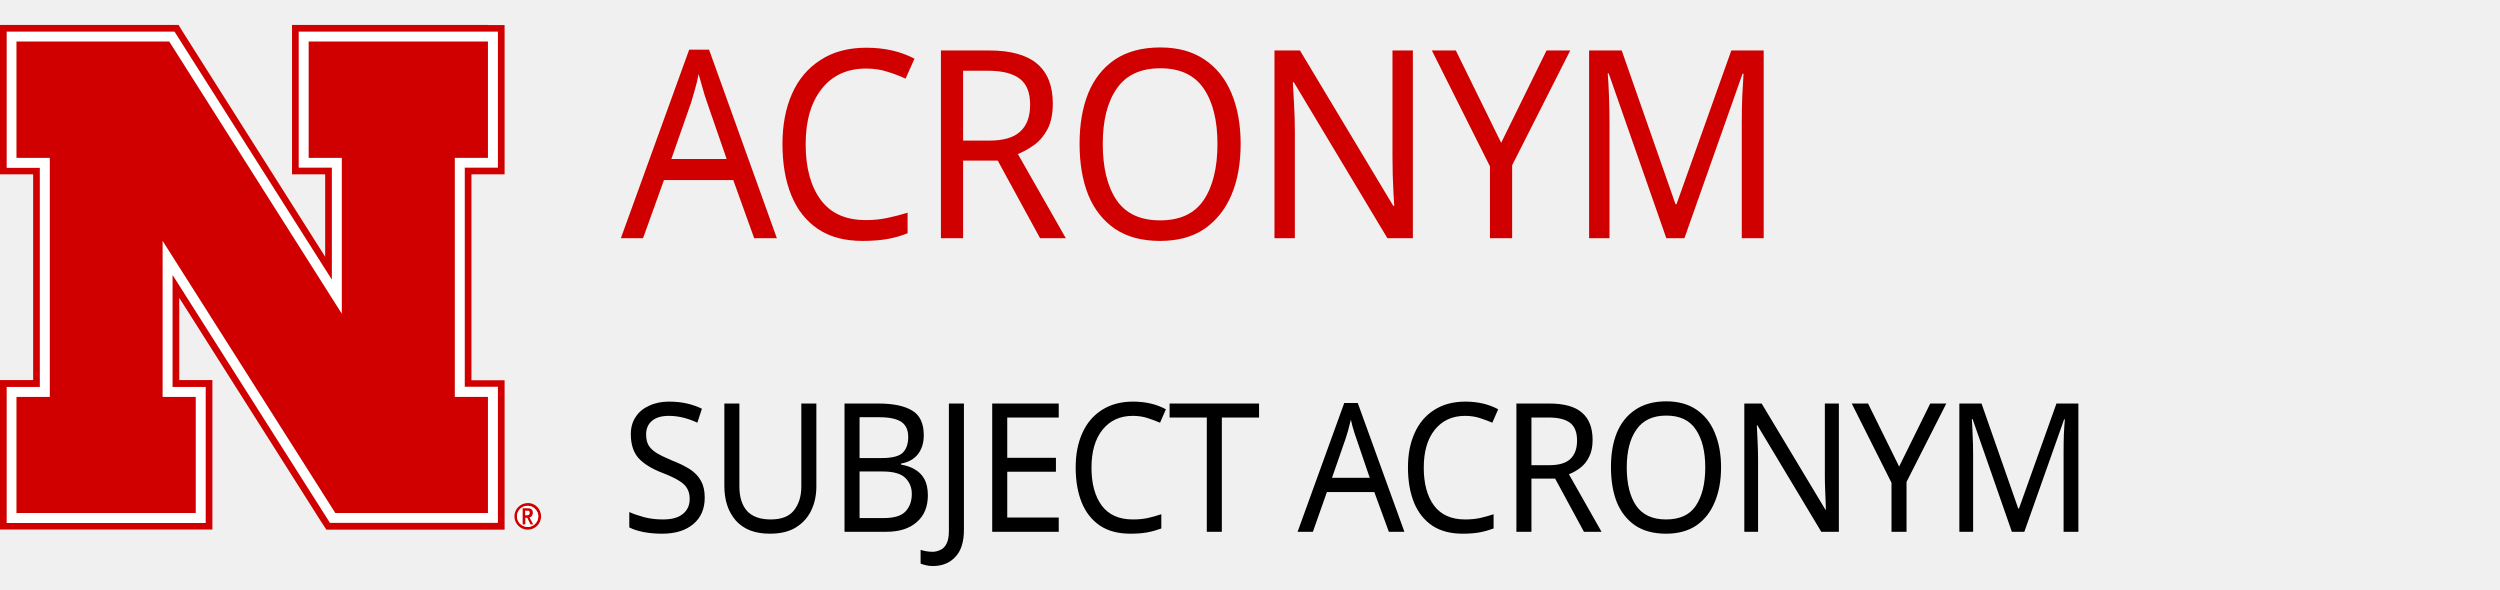
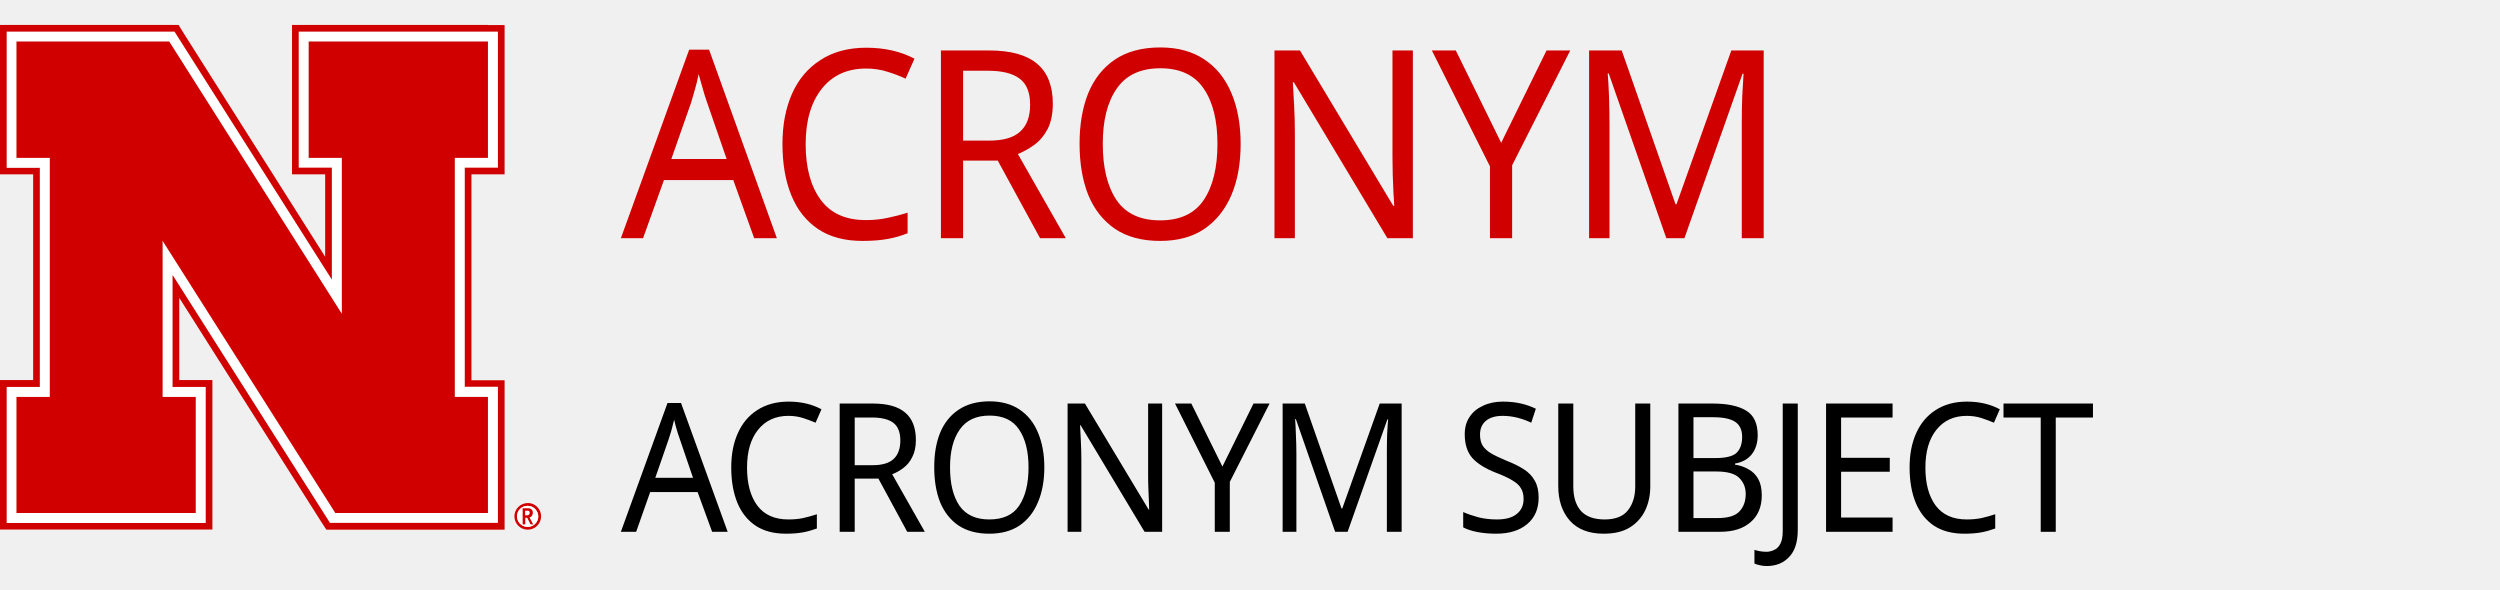
<svg xmlns="http://www.w3.org/2000/svg" data-name="h_acronym_subject" viewBox="0 0 142.54 33.63">
  <g>
    <path class="n_main_color" d="M30.09,30.04c-.34,0-.61-.26-.61-.6s.27-.6,.61-.6c.32,0,.6,.28,.6,.6s-.27,.6-.6,.6m.02-1.36c-.44,0-.78,.34-.78,.76s.34,.76,.76,.76,.76-.34,.76-.76-.34-.76-.74-.76" fill="#d00000" />
    <path class="n_secondary_color" d="M30.09,30.04c-.34,0-.61-.26-.61-.6s.27-.6,.61-.6c.32,0,.6,.28,.6,.6,0,.34-.27,.6-.6,.6" fill="#fff" />
    <g>
      <path class="n_secondary_color" d="M11.16,22.63v6.62H.94v-6.62h1.89V9H.94V2.37H9.65l9.84,15.52V9h-1.89V2.37h10.22v6.62h-1.89v13.63h1.89v6.62h-8.71L9.27,13.73v8.9h1.89ZM27.82,1.8h-10.79v7.76h1.89v6.38L10.13,2.07l-.15-.27H.38v7.76h1.89v12.49H.38v7.76H11.73v-7.76h-1.89v-6.38l8.8,13.88,.17,.27h9.58v-7.76h-1.89V9.57h1.89V1.8h-.57Z" fill="#fff" />
      <polygon class="n_main_color" points="19.49 17.89 9.65 2.37 .94 2.37 .94 9 2.84 9 2.84 22.63 .94 22.63 .94 29.25 11.16 29.25 11.16 22.63 9.27 22.63 9.27 13.73 19.12 29.25 27.82 29.25 27.82 22.63 25.93 22.63 25.93 9 27.82 9 27.82 2.37 17.6 2.37 17.6 9 19.49 9 19.49 17.89" fill="#d00000" />
      <path class="n_main_color" d="M28.39,2.37v7.19h-1.89v12.49h1.89v7.76h-9.58l-.17-.27L9.84,15.68v6.38h1.89v7.76H.38v-7.76h1.89V9.57H.38V1.8H9.95l.17,.27,8.8,13.87v-6.38h-1.89V1.8h11.36v.57Zm-.57-.95h-11.17V9.94h1.89v4.7L10.45,1.86l-.27-.44H0V9.94H1.89v11.73H0v8.52H12.11v-8.52h-1.89v-4.69l8.1,12.78,.29,.44h10.16v-8.52h-1.89V9.94h1.89V1.43h-.94Zm2.2,27.96h.07c.07-.02,.11-.05,.11-.15,0-.06-.02-.09-.07-.11h-.19v.26h.08Zm-.23-.4h.27c.11,0,.15,0,.21,.04,.07,.04,.11,.11,.11,.21,0,.08-.02,.13-.06,.19-.02,.04-.05,.04-.11,.08h-.02l.21,.4h-.15l-.19-.38h-.11v.38h-.15v-.91Z" fill="#d00000" />
    </g>
  </g>
  <text class="text_main_color" transform="translate(35.4 13.58) scale(.93 1)" fill="#d00000" font-family="Oswald-Medium, Oswald" font-size="15" letter-spacing="-.02em">
    <tspan class="acronym_first_line" x="0" y="0">ACRONYM</tspan>
  </text>
  <text class="text_secondary_color" transform="translate(35.4 30.32) scale(.93 1)" fill="#000" font-family="Oswald-Medium, Oswald" font-size="10.25" letter-spacing="-.02em">
-     <tspan class="acronym_subject" x="0" y="0">SUBJECT ACRONYM</tspan>
+     <tspan class="acronym_subject" x="0" y="0">ACRONYM SUBJECT</tspan>
  </text>
</svg>
